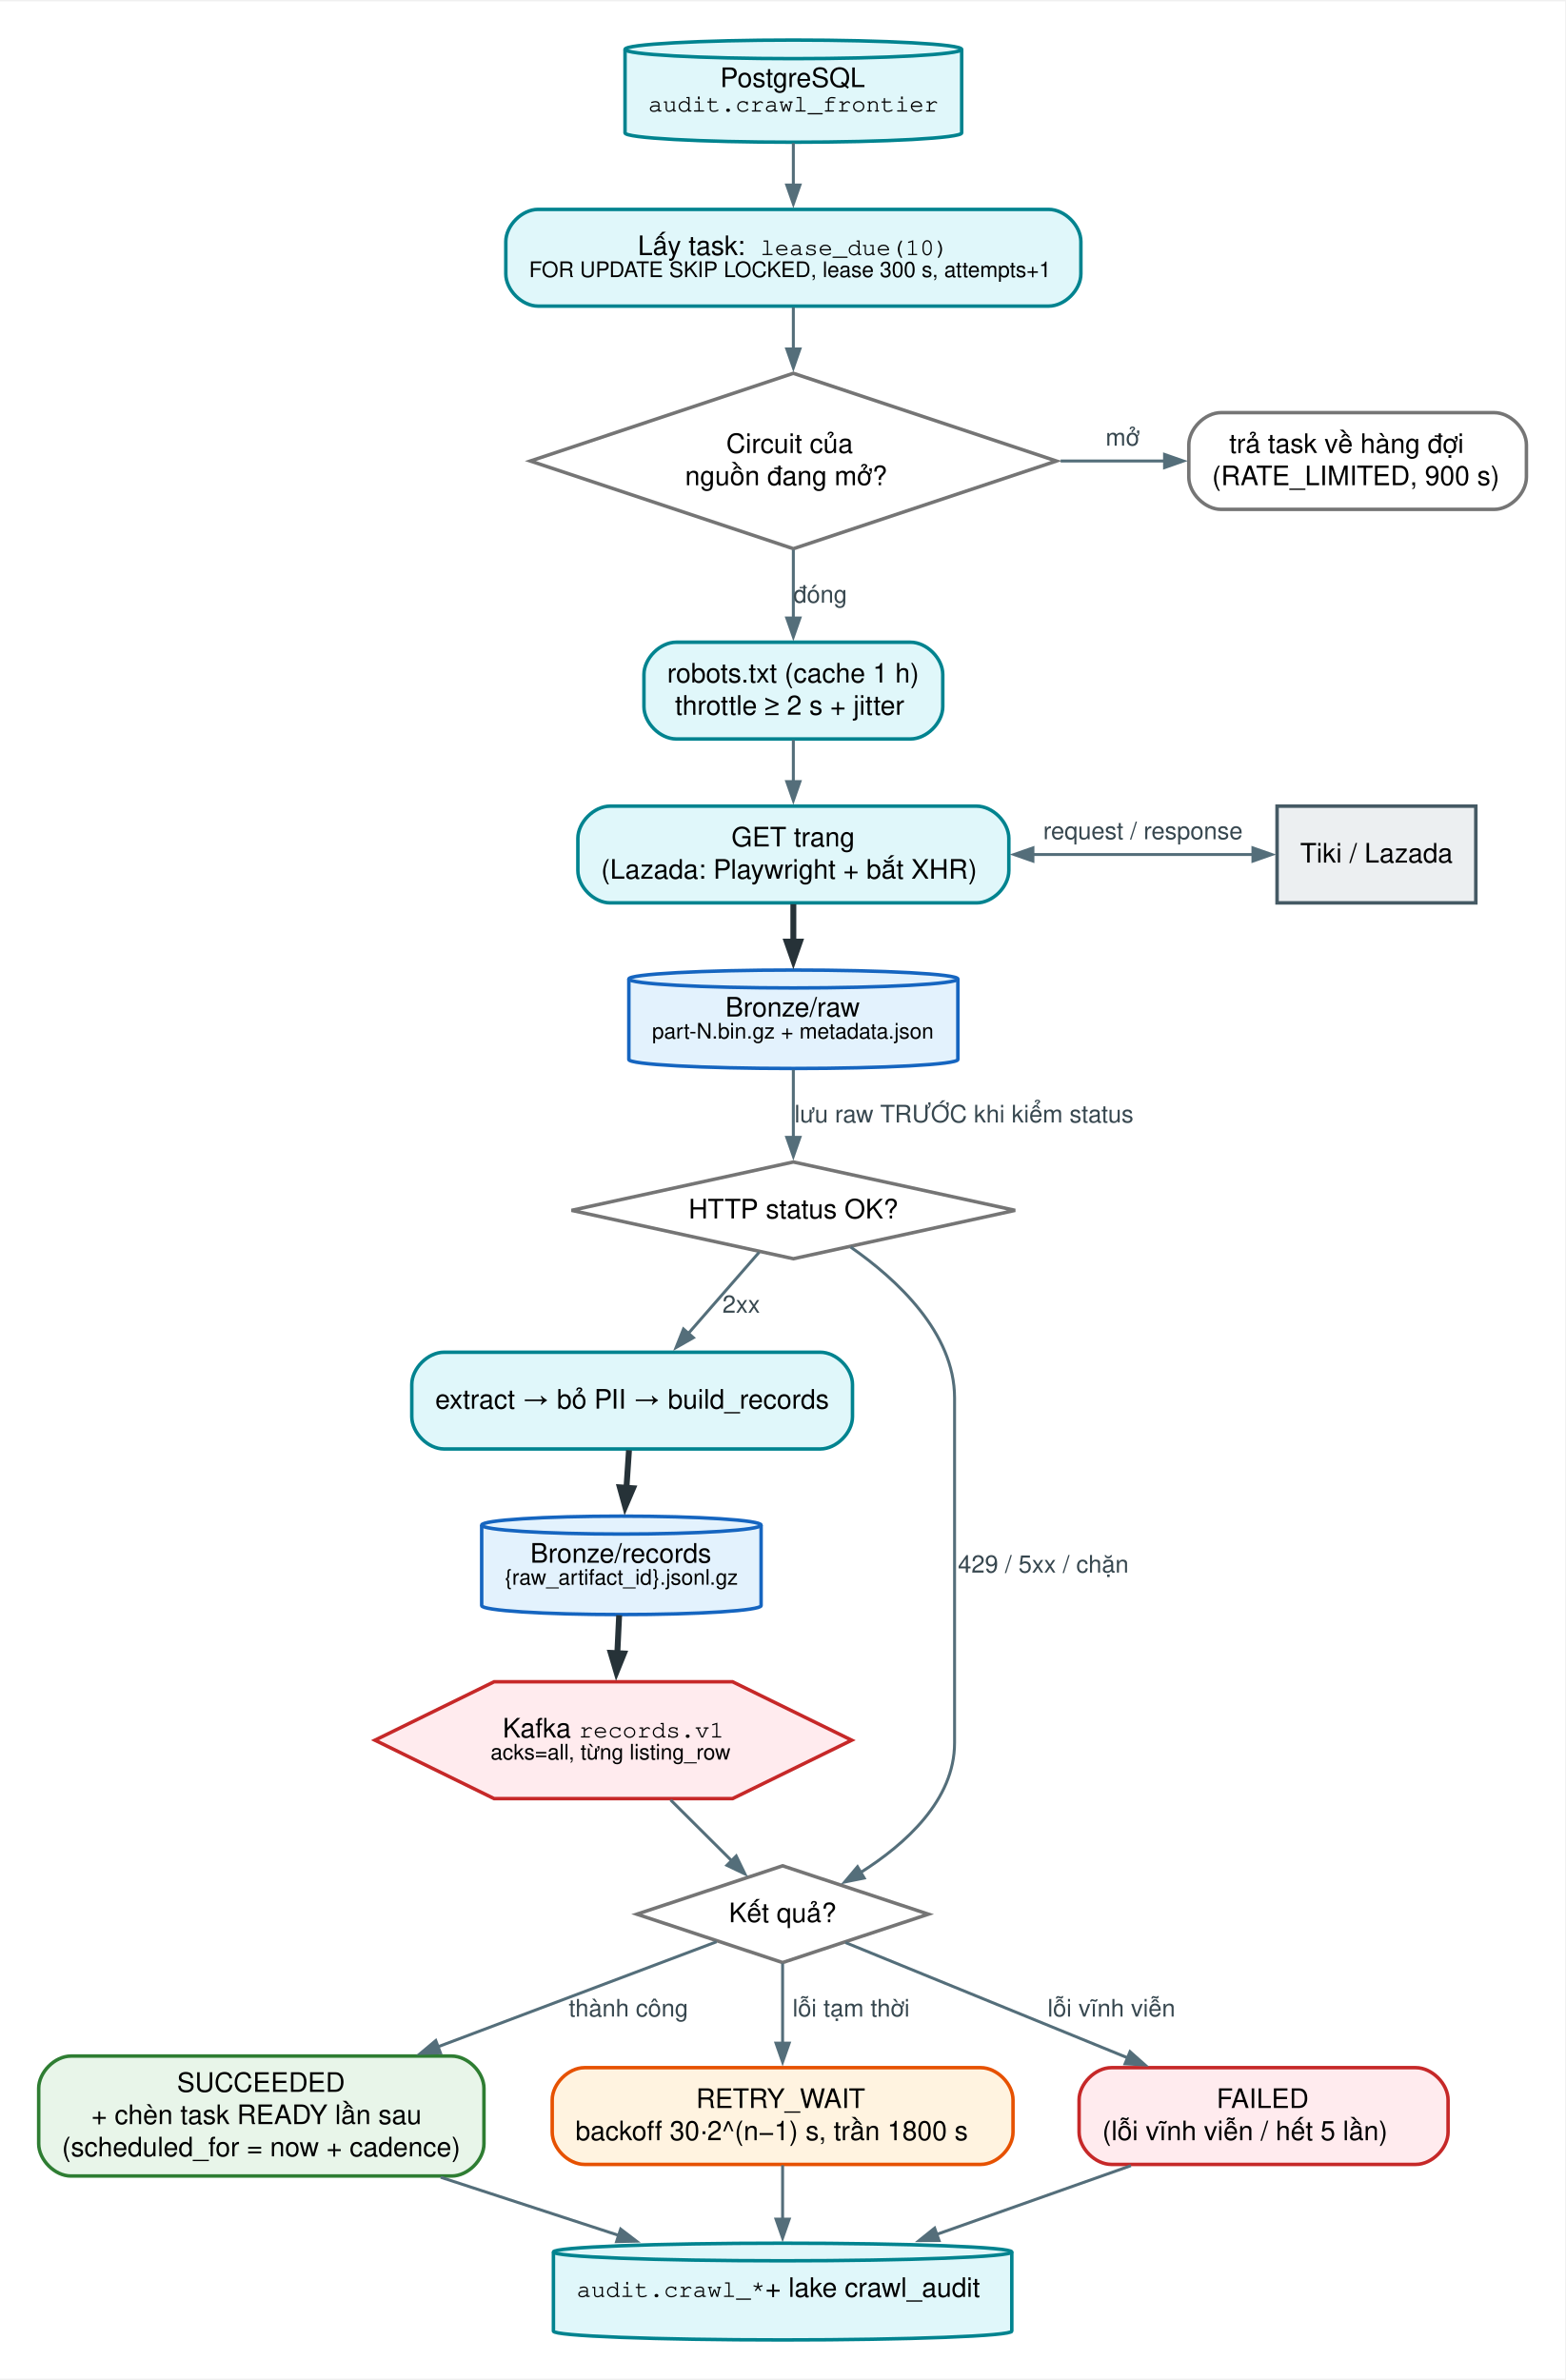
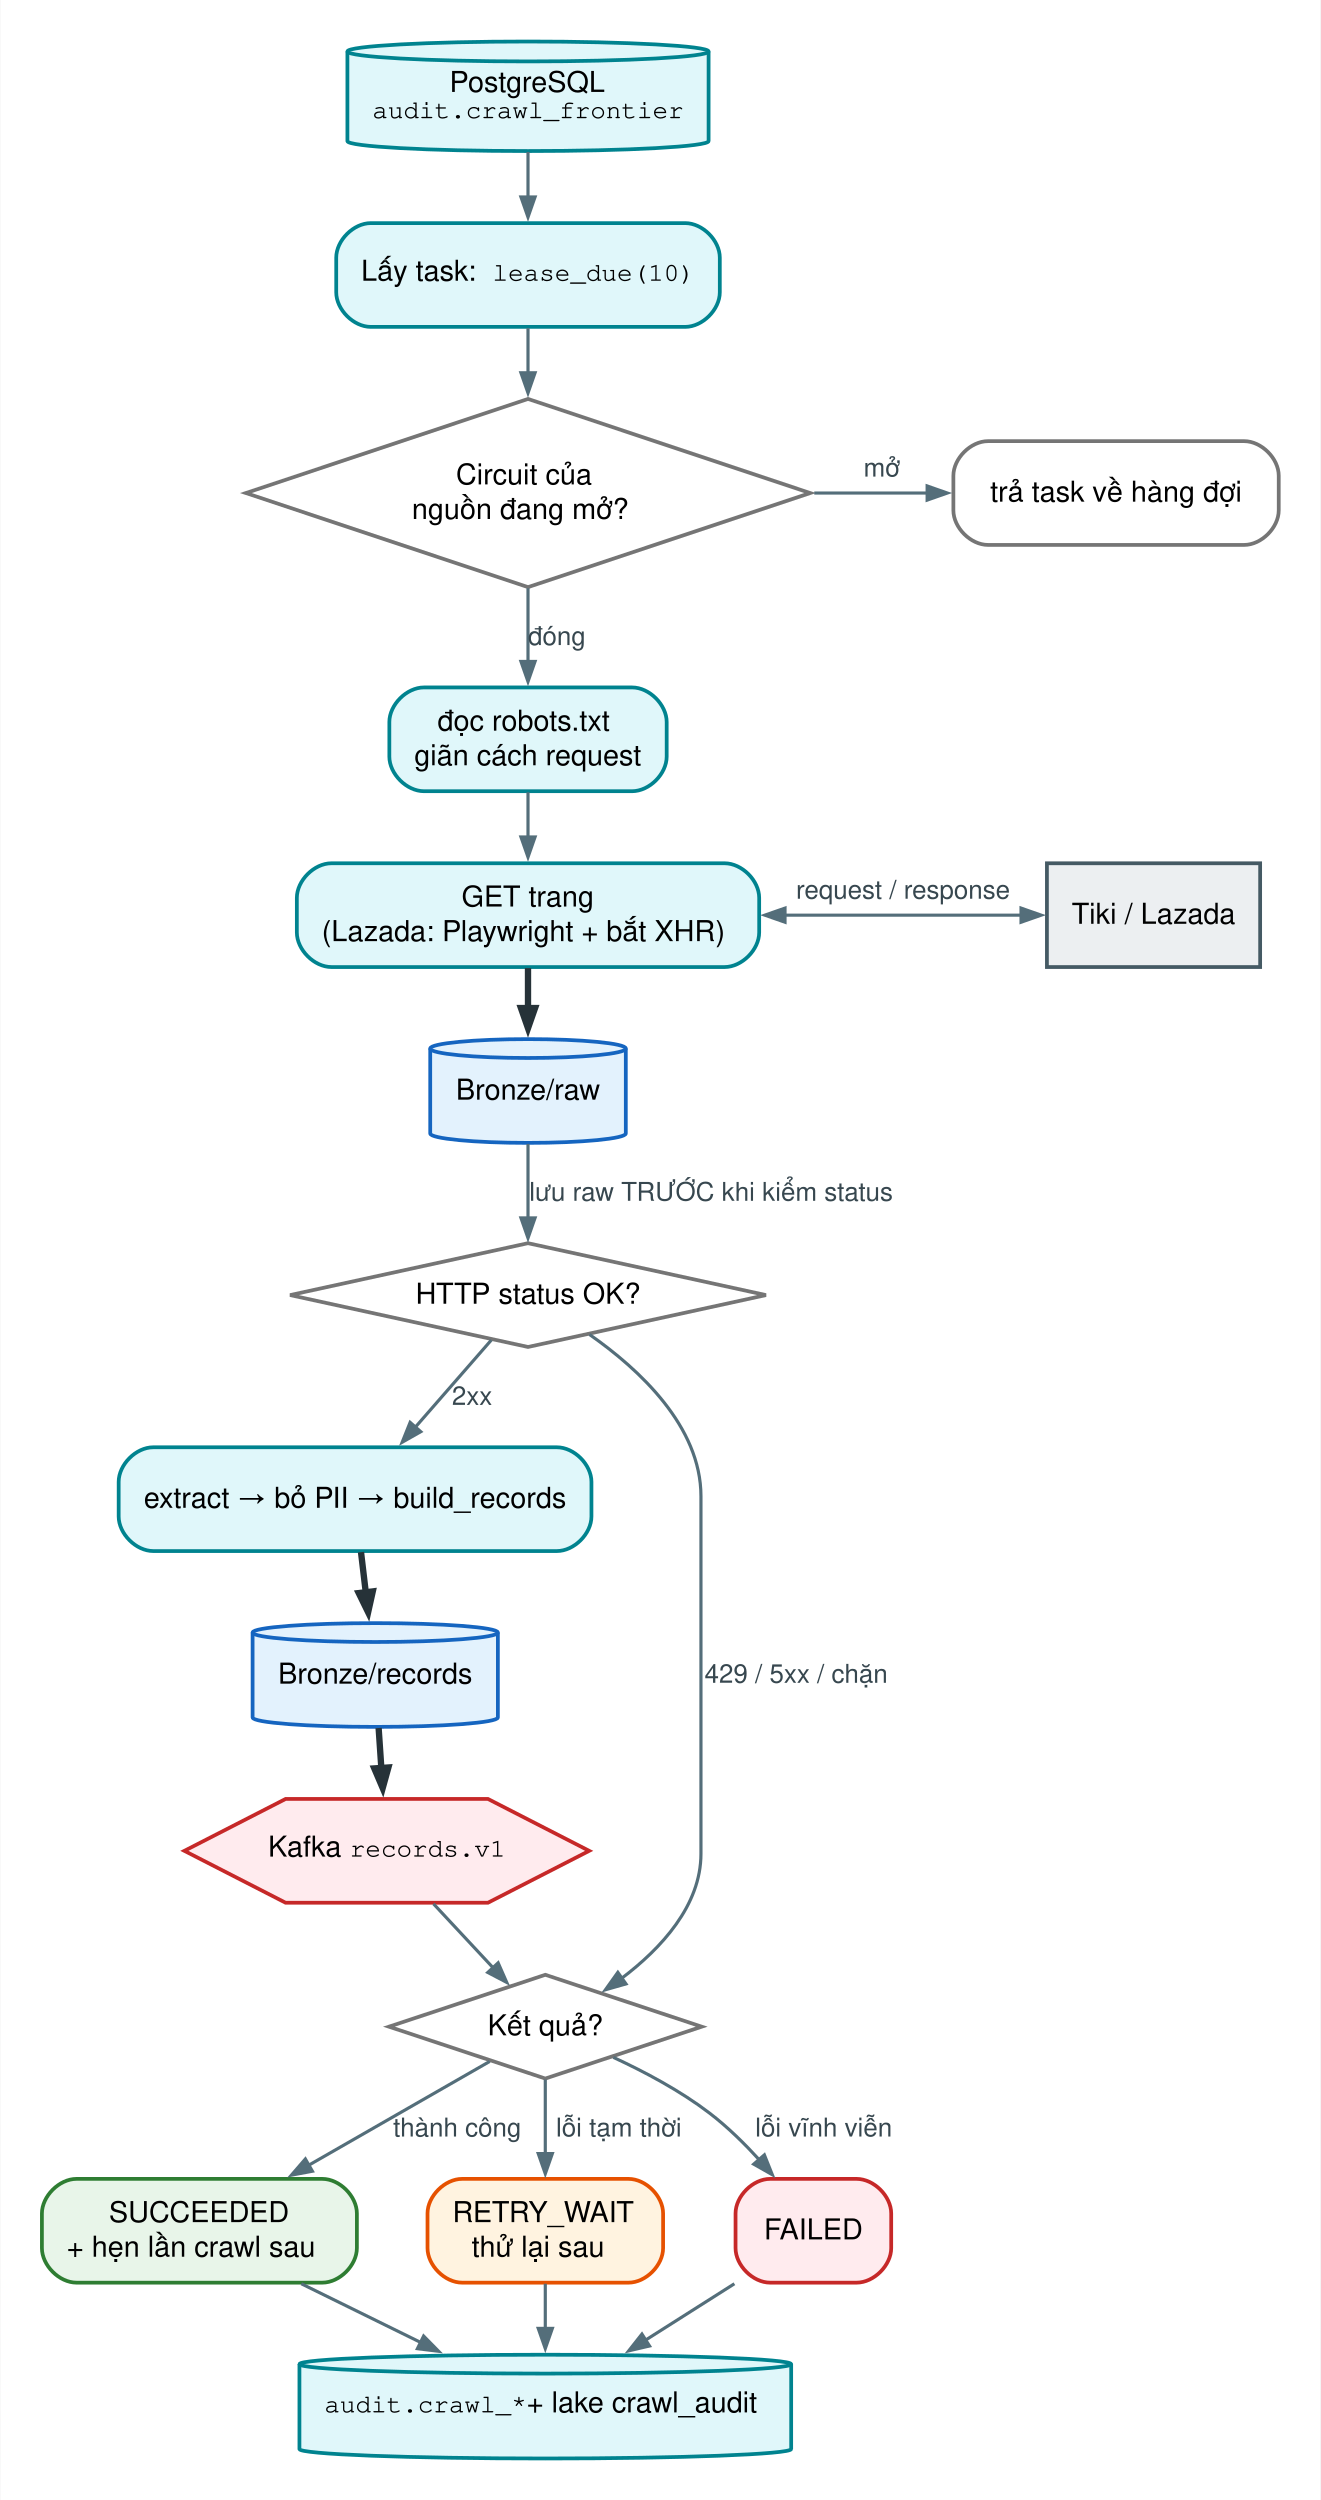
- <svg xmlns="http://www.w3.org/2000/svg" width="582pt" height="885pt" viewBox="0.00 0.00 582.47 884.69">
-   <g id="graph0" class="graph" transform="scale(1 1) rotate(0) translate(14.4 870.29)">
-     <polygon fill="white" stroke="none" points="-14.4,14.4 -14.4,-870.29 568.07,-870.29 568.07,14.4 -14.4,14.4" />
+ <svg xmlns="http://www.w3.org/2000/svg" width="458pt" height="867pt" viewBox="0.00 0.00 457.87 867.28">
+   <g id="graph0" class="graph" transform="scale(1 1) rotate(0) translate(14.4 852.88)">
+     <polygon fill="white" stroke="none" points="-14.4,14.4 -14.4,-852.88 443.47,-852.88 443.47,14.4 -14.4,14.4" />
    <g id="node1" class="node">
-       <path fill="#e0f7fa" stroke="#00838f" stroke-width="1.3" d="M375.86,-792.88C375.86,-792.88 185.84,-792.88 185.84,-792.88 179.84,-792.88 173.84,-786.88 173.84,-780.88 173.84,-780.88 173.84,-768.88 173.84,-768.88 173.84,-762.88 179.84,-756.88 185.84,-756.88 185.84,-756.88 375.86,-756.88 375.86,-756.88 381.86,-756.88 387.86,-762.88 387.86,-768.88 387.86,-768.88 387.86,-780.88 387.86,-780.88 387.86,-786.88 381.86,-792.88 375.86,-792.88" />
-       <text text-anchor="start" x="222.96" y="-775.88" font-family="Helvetica,sans-Serif" font-size="10.00">Lấy task: </text>
-       <text text-anchor="start" x="268.53" y="-775.88" font-family="Courier,monospace" font-size="9.00">lease_due(10)</text>
-       <text text-anchor="start" x="182.48" y="-767.68" font-family="Helvetica,sans-Serif" font-size="8.00">FOR UPDATE SKIP LOCKED, lease 300 s, attempts+1</text>
+       <path fill="#e0f7fa" stroke="#00838f" stroke-width="1.3" d="M223.17,-775.48C223.17,-775.48 114.1,-775.48 114.1,-775.48 108.1,-775.48 102.1,-769.48 102.1,-763.48 102.1,-763.48 102.1,-751.48 102.1,-751.48 102.1,-745.48 108.1,-739.48 114.1,-739.48 114.1,-739.48 223.17,-739.48 223.17,-739.48 229.17,-739.48 235.17,-745.48 235.17,-751.48 235.17,-751.48 235.17,-763.48 235.17,-763.48 235.17,-769.48 229.17,-775.48 223.17,-775.48" />
+       <text text-anchor="start" x="110.74" y="-755.48" font-family="Helvetica,sans-Serif" font-size="10.00">Lấy task: </text>
+       <text text-anchor="start" x="156.31" y="-755.48" font-family="Courier,monospace" font-size="9.00">lease_due(10)</text>
    </g>
    <g id="node3" class="node">
-       <polygon fill="#ffffff" stroke="#757575" stroke-width="1.3" points="280.85,-731.88 182.97,-699.24 280.85,-666.6 378.74,-699.24 280.85,-731.88" />
-       <text text-anchor="start" x="255.85" y="-702.24" font-family="Helvetica,sans-Serif" font-size="10.00">Circuit của</text>
-       <text text-anchor="start" x="240.55" y="-690.24" font-family="Helvetica,sans-Serif" font-size="10.00">nguồn đang mở?</text>
+       <polygon fill="#ffffff" stroke="#757575" stroke-width="1.3" points="168.63,-714.48 70.75,-681.84 168.63,-649.2 266.52,-681.84 168.63,-714.48" />
+       <text text-anchor="start" x="143.63" y="-684.84" font-family="Helvetica,sans-Serif" font-size="10.00">Circuit của</text>
+       <text text-anchor="start" x="128.33" y="-672.84" font-family="Helvetica,sans-Serif" font-size="10.00">nguồn đang mở?</text>
    </g>
    <g id="edge2" class="edge">
-       <path fill="none" stroke="#546e7a" stroke-width="1.1" d="M280.85,-756.43C280.85,-751.69 280.85,-746.34 280.85,-740.88" />
-       <polygon fill="#546e7a" stroke="#546e7a" stroke-width="1.1" points="283.3,-740.95 280.85,-733.95 278.4,-740.95 283.3,-740.95" />
+       <path fill="none" stroke="#546e7a" stroke-width="1.1" d="M168.63,-739.03C168.63,-734.28 168.63,-728.94 168.63,-723.48" />
+       <polygon fill="#546e7a" stroke="#546e7a" stroke-width="1.1" points="171.08,-723.55 168.63,-716.55 166.18,-723.55 171.08,-723.55" />
    </g>
    <g id="node2" class="node">
-       <path fill="#e0f7fa" stroke="#00838f" stroke-width="1.3" d="M343.5,-852.43C343.5,-854.34 315.42,-855.89 280.85,-855.89 246.29,-855.89 218.21,-854.34 218.21,-852.43 218.21,-852.43 218.21,-821.34 218.21,-821.34 218.21,-819.43 246.29,-817.88 280.85,-817.88 315.42,-817.88 343.5,-819.43 343.5,-821.34 343.5,-821.34 343.5,-852.43 343.5,-852.43" />
-       <path fill="none" stroke="#00838f" stroke-width="1.3" d="M343.5,-852.43C343.5,-850.53 315.42,-848.98 280.85,-848.98 246.29,-848.98 218.21,-850.53 218.21,-852.43" />
-       <text text-anchor="start" x="253.62" y="-838.39" font-family="Helvetica,sans-Serif" font-size="10.00">PostgreSQL</text>
-       <text text-anchor="start" x="226.85" y="-829.29" font-family="Courier,monospace" font-size="9.00">audit.crawl_frontier</text>
+       <path fill="#e0f7fa" stroke="#00838f" stroke-width="1.3" d="M231.28,-835.03C231.28,-836.94 203.2,-838.48 168.63,-838.48 134.07,-838.48 105.98,-836.94 105.98,-835.03 105.98,-835.03 105.98,-803.93 105.98,-803.93 105.98,-802.03 134.07,-800.48 168.63,-800.48 203.2,-800.48 231.28,-802.03 231.28,-803.93 231.28,-803.93 231.28,-835.03 231.28,-835.03" />
+       <path fill="none" stroke="#00838f" stroke-width="1.3" d="M231.28,-835.03C231.28,-833.12 203.2,-831.57 168.63,-831.57 134.07,-831.57 105.98,-833.12 105.98,-835.03" />
+       <text text-anchor="start" x="141.4" y="-820.98" font-family="Helvetica,sans-Serif" font-size="10.00">PostgreSQL</text>
+       <text text-anchor="start" x="114.62" y="-811.88" font-family="Courier,monospace" font-size="9.00">audit.crawl_frontier</text>
    </g>
    <g id="edge1" class="edge">
-       <path fill="none" stroke="#546e7a" stroke-width="1.1" d="M280.85,-817.56C280.85,-812.61 280.85,-807.16 280.85,-801.89" />
-       <polygon fill="#546e7a" stroke="#546e7a" stroke-width="1.1" points="283.3,-801.94 280.85,-794.94 278.4,-801.94 283.3,-801.94" />
+       <path fill="none" stroke="#546e7a" stroke-width="1.1" d="M168.63,-800.15C168.63,-795.21 168.63,-789.76 168.63,-784.48" />
+       <polygon fill="#546e7a" stroke="#546e7a" stroke-width="1.1" points="171.08,-784.54 168.63,-777.54 166.18,-784.54 171.08,-784.54" />
    </g>
    <g id="node4" class="node">
-       <path fill="#e0f7fa" stroke="#00838f" stroke-width="1.3" d="M324.46,-631.8C324.46,-631.8 237.25,-631.8 237.25,-631.8 231.25,-631.8 225.25,-625.8 225.25,-619.8 225.25,-619.8 225.25,-607.8 225.25,-607.8 225.25,-601.8 231.25,-595.8 237.25,-595.8 237.25,-595.8 324.46,-595.8 324.46,-595.8 330.46,-595.8 336.46,-601.8 336.46,-607.8 336.46,-607.8 336.46,-619.8 336.46,-619.8 336.46,-625.8 330.46,-631.8 324.46,-631.8" />
-       <text text-anchor="start" x="233.89" y="-616.8" font-family="Helvetica,sans-Serif" font-size="10.00">robots.txt (cache 1 h)</text>
-       <text text-anchor="start" x="236.81" y="-604.8" font-family="Helvetica,sans-Serif" font-size="10.00">throttle ≥ 2 s + jitter</text>
+       <path fill="#e0f7fa" stroke="#00838f" stroke-width="1.3" d="M204.74,-614.4C204.74,-614.4 132.53,-614.4 132.53,-614.4 126.53,-614.4 120.53,-608.4 120.53,-602.4 120.53,-602.4 120.53,-590.4 120.53,-590.4 120.53,-584.4 126.53,-578.4 132.53,-578.4 132.53,-578.4 204.74,-578.4 204.74,-578.4 210.74,-578.4 216.74,-584.4 216.74,-590.4 216.74,-590.4 216.74,-602.4 216.74,-602.4 216.74,-608.4 210.74,-614.4 204.74,-614.4" />
+       <text text-anchor="start" x="137.23" y="-599.4" font-family="Helvetica,sans-Serif" font-size="10.00">đọc robots.txt</text>
+       <text text-anchor="start" x="129.17" y="-587.4" font-family="Helvetica,sans-Serif" font-size="10.00">giãn cách request</text>
    </g>
    <g id="edge4" class="edge">
-       <path fill="none" stroke="#546e7a" stroke-width="1.1" d="M280.85,-666.22C280.85,-657.81 280.85,-648.83 280.85,-640.78" />
-       <polygon fill="#546e7a" stroke="#546e7a" stroke-width="1.1" points="283.3,-640.82 280.85,-633.82 278.4,-640.82 283.3,-640.82" />
-       <text text-anchor="middle" x="290.86" y="-646.5" font-family="Helvetica,sans-Serif" font-size="9.00" fill="#37474f">đóng</text>
+       <path fill="none" stroke="#546e7a" stroke-width="1.1" d="M168.63,-648.82C168.63,-640.4 168.63,-631.43 168.63,-623.38" />
+       <polygon fill="#546e7a" stroke="#546e7a" stroke-width="1.1" points="171.08,-623.42 168.63,-616.42 166.18,-623.42 171.08,-623.42" />
+       <text text-anchor="middle" x="178.64" y="-629.1" font-family="Helvetica,sans-Serif" font-size="9.00" fill="#37474f">đóng</text>
    </g>
    <g id="node17" class="node">
-       <path fill="#ffffff" stroke="#757575" stroke-width="1.3" d="M541.67,-717.24C541.67,-717.24 440.03,-717.24 440.03,-717.24 434.03,-717.24 428.03,-711.24 428.03,-705.24 428.03,-705.24 428.03,-693.24 428.03,-693.24 428.03,-687.24 434.03,-681.24 440.03,-681.24 440.03,-681.24 541.67,-681.24 541.67,-681.24 547.67,-681.24 553.67,-687.24 553.67,-693.24 553.67,-693.24 553.67,-705.24 553.67,-705.24 553.67,-711.24 547.67,-717.24 541.67,-717.24" />
-       <text text-anchor="start" x="443.06" y="-702.24" font-family="Helvetica,sans-Serif" font-size="10.00">trả task về hàng đợi</text>
-       <text text-anchor="start" x="436.67" y="-690.24" font-family="Helvetica,sans-Serif" font-size="10.00">(RATE_LIMITED, 900 s)</text>
+       <path fill="#ffffff" stroke="#757575" stroke-width="1.3" d="M417.07,-699.84C417.07,-699.84 328.2,-699.84 328.2,-699.84 322.2,-699.84 316.2,-693.84 316.2,-687.84 316.2,-687.84 316.2,-675.84 316.2,-675.84 316.2,-669.84 322.2,-663.84 328.2,-663.84 328.2,-663.84 417.07,-663.84 417.07,-663.84 423.07,-663.84 429.07,-669.84 429.07,-675.84 429.07,-675.84 429.07,-687.84 429.07,-687.84 429.07,-693.84 423.07,-699.84 417.07,-699.84" />
+       <text text-anchor="middle" x="372.63" y="-678.84" font-family="Helvetica,sans-Serif" font-size="10.00">trả task về hàng đợi</text>
    </g>
    <g id="edge3" class="edge">
-       <path fill="none" stroke="#546e7a" stroke-width="1.1" d="M380.32,-699.24C393.41,-699.24 406.62,-699.24 419.12,-699.24" />
-       <polygon fill="#546e7a" stroke="#546e7a" stroke-width="1.1" points="419,-701.69 426,-699.24 419,-696.79 419,-701.69" />
-       <text text-anchor="middle" x="403.39" y="-704.94" font-family="Helvetica,sans-Serif" font-size="9.00" fill="#37474f">mở</text>
+       <path fill="none" stroke="#546e7a" stroke-width="1.1" d="M267.94,-681.84C281.28,-681.84 294.68,-681.84 307.23,-681.84" />
+       <polygon fill="#546e7a" stroke="#546e7a" stroke-width="1.1" points="307.1,-684.29 314.1,-681.84 307.1,-679.39 307.1,-684.29" />
+       <text text-anchor="middle" x="291.36" y="-687.54" font-family="Helvetica,sans-Serif" font-size="9.00" fill="#37474f">mở</text>
    </g>
    <g id="node5" class="node">
-       <path fill="#e0f7fa" stroke="#00838f" stroke-width="1.3" d="M349.05,-570.8C349.05,-570.8 212.66,-570.8 212.66,-570.8 206.66,-570.8 200.66,-564.8 200.66,-558.8 200.66,-558.8 200.66,-546.8 200.66,-546.8 200.66,-540.8 206.66,-534.8 212.66,-534.8 212.66,-534.8 349.05,-534.8 349.05,-534.8 355.05,-534.8 361.05,-540.8 361.05,-546.8 361.05,-546.8 361.05,-558.8 361.05,-558.8 361.05,-564.8 355.05,-570.8 349.05,-570.8" />
-       <text text-anchor="start" x="257.79" y="-555.8" font-family="Helvetica,sans-Serif" font-size="10.00">GET trang</text>
-       <text text-anchor="start" x="209.3" y="-543.8" font-family="Helvetica,sans-Serif" font-size="10.00">(Lazada: Playwright + bắt XHR)</text>
+       <path fill="#e0f7fa" stroke="#00838f" stroke-width="1.3" d="M236.83,-553.4C236.83,-553.4 100.44,-553.4 100.44,-553.4 94.44,-553.4 88.44,-547.4 88.44,-541.4 88.44,-541.4 88.44,-529.4 88.44,-529.4 88.44,-523.4 94.44,-517.4 100.44,-517.4 100.44,-517.4 236.83,-517.4 236.83,-517.4 242.83,-517.4 248.83,-523.4 248.83,-529.4 248.83,-529.4 248.83,-541.4 248.83,-541.4 248.83,-547.4 242.83,-553.4 236.83,-553.4" />
+       <text text-anchor="start" x="145.57" y="-538.4" font-family="Helvetica,sans-Serif" font-size="10.00">GET trang</text>
+       <text text-anchor="start" x="97.08" y="-526.4" font-family="Helvetica,sans-Serif" font-size="10.00">(Lazada: Playwright + bắt XHR)</text>
    </g>
    <g id="edge5" class="edge">
-       <path fill="none" stroke="#546e7a" stroke-width="1.1" d="M280.85,-595.42C280.85,-590.54 280.85,-585.13 280.85,-579.87" />
-       <polygon fill="#546e7a" stroke="#546e7a" stroke-width="1.1" points="283.3,-579.93 280.85,-572.93 278.4,-579.93 283.3,-579.93" />
+       <path fill="none" stroke="#546e7a" stroke-width="1.1" d="M168.63,-578.02C168.63,-573.14 168.63,-567.73 168.63,-562.46" />
+       <polygon fill="#546e7a" stroke="#546e7a" stroke-width="1.1" points="171.08,-562.53 168.63,-555.53 166.18,-562.53 171.08,-562.53" />
    </g>
    <g id="node6" class="node">
-       <polygon fill="#eceff1" stroke="#455a64" stroke-width="1.3" points="534.84,-570.8 460.87,-570.8 460.87,-534.8 534.84,-534.8 534.84,-570.8" />
-       <text text-anchor="middle" x="497.85" y="-549.8" font-family="Helvetica,sans-Serif" font-size="10.00">Tiki / Lazada</text>
+       <polygon fill="#eceff1" stroke="#455a64" stroke-width="1.3" points="422.62,-553.4 348.65,-553.4 348.65,-517.4 422.62,-517.4 422.62,-553.4" />
+       <text text-anchor="middle" x="385.63" y="-532.4" font-family="Helvetica,sans-Serif" font-size="10.00">Tiki / Lazada</text>
    </g>
    <g id="edge6" class="edge">
-       <path fill="none" stroke="#546e7a" stroke-width="1.1" d="M369.79,-552.8C398.05,-552.8 428.13,-552.8 452.04,-552.8" />
-       <polygon fill="#546e7a" stroke="#546e7a" stroke-width="1.1" points="370.01,-550.35 363.01,-552.8 370.01,-555.25 370.01,-550.35" />
-       <polygon fill="#546e7a" stroke="#546e7a" stroke-width="1.1" points="451.89,-555.25 458.89,-552.8 451.89,-550.35 451.89,-555.25" />
-       <text text-anchor="middle" x="410.96" y="-558.5" font-family="Helvetica,sans-Serif" font-size="9.00" fill="#37474f">request / response</text>
+       <path fill="none" stroke="#546e7a" stroke-width="1.1" d="M257.57,-535.4C285.83,-535.4 315.91,-535.4 339.82,-535.4" />
+       <polygon fill="#546e7a" stroke="#546e7a" stroke-width="1.1" points="257.79,-532.95 250.79,-535.4 257.79,-537.85 257.79,-532.95" />
+       <polygon fill="#546e7a" stroke="#546e7a" stroke-width="1.1" points="339.67,-537.85 346.67,-535.4 339.67,-532.95 339.67,-537.85" />
+       <text text-anchor="middle" x="298.74" y="-541.1" font-family="Helvetica,sans-Serif" font-size="9.00" fill="#37474f">request / response</text>
    </g>
    <g id="node7" class="node">
-       <path fill="#e3f2fd" stroke="#1565c0" stroke-width="1.3" d="M342.08,-506.47C342.08,-508.31 314.64,-509.8 280.85,-509.8 247.07,-509.8 219.63,-508.31 219.63,-506.47 219.63,-506.47 219.63,-476.5 219.63,-476.5 219.63,-474.67 247.07,-473.17 280.85,-473.17 314.64,-473.17 342.08,-474.67 342.08,-476.5 342.08,-476.5 342.08,-506.47 342.08,-506.47" />
-       <path fill="none" stroke="#1565c0" stroke-width="1.3" d="M342.08,-506.47C342.08,-504.64 314.64,-503.14 280.85,-503.14 247.07,-503.14 219.63,-504.64 219.63,-506.47" />
-       <text text-anchor="start" x="255.57" y="-492.49" font-family="Helvetica,sans-Serif" font-size="10.00">Bronze/raw</text>
-       <text text-anchor="start" x="228.27" y="-484.29" font-family="Helvetica,sans-Serif" font-size="8.00">part-N.bin.gz + metadata.json</text>
+       <path fill="#e3f2fd" stroke="#1565c0" stroke-width="1.3" d="M202.56,-489.13C202.56,-490.93 187.35,-492.4 168.63,-492.4 149.91,-492.4 134.71,-490.93 134.71,-489.13 134.71,-489.13 134.71,-459.67 134.71,-459.67 134.71,-457.87 149.91,-456.4 168.63,-456.4 187.35,-456.4 202.56,-457.87 202.56,-459.67 202.56,-459.67 202.56,-489.13 202.56,-489.13" />
+       <path fill="none" stroke="#1565c0" stroke-width="1.3" d="M202.56,-489.13C202.56,-487.32 187.35,-485.85 168.63,-485.85 149.91,-485.85 134.71,-487.32 134.71,-489.13" />
+       <text text-anchor="middle" x="168.63" y="-471.4" font-family="Helvetica,sans-Serif" font-size="10.00">Bronze/raw</text>
    </g>
    <g id="edge7" class="edge">
-       <path fill="none" stroke="#263238" stroke-width="2.2" d="M280.85,-534.33C280.85,-529.9 280.85,-525.04 280.85,-520.24" />
-       <polygon fill="#263238" stroke="#263238" stroke-width="2.2" points="283.3,-520.37 280.85,-513.37 278.4,-520.37 283.3,-520.37" />
+       <path fill="none" stroke="#263238" stroke-width="2.2" d="M168.63,-517.02C168.63,-512.62 168.63,-507.78 168.63,-503.01" />
+       <polygon fill="#263238" stroke="#263238" stroke-width="2.2" points="171.08,-503.19 168.63,-496.19 166.18,-503.19 171.08,-503.19" />
    </g>
    <g id="node8" class="node">
-       <polygon fill="#ffffff" stroke="#757575" stroke-width="1.3" points="280.85,-438.37 198.32,-420.37 280.85,-402.37 363.39,-420.37 280.85,-438.37" />
-       <text text-anchor="middle" x="280.85" y="-417.37" font-family="Helvetica,sans-Serif" font-size="10.00">HTTP status OK?</text>
+       <polygon fill="#ffffff" stroke="#757575" stroke-width="1.3" points="168.63,-421.6 86.1,-403.6 168.63,-385.6 251.17,-403.6 168.63,-421.6" />
+       <text text-anchor="middle" x="168.63" y="-400.6" font-family="Helvetica,sans-Serif" font-size="10.00">HTTP status OK?</text>
    </g>
    <g id="edge8" class="edge">
-       <path fill="none" stroke="#546e7a" stroke-width="1.1" d="M280.85,-472.69C280.85,-464.97 280.85,-455.78 280.85,-447.33" />
-       <polygon fill="#546e7a" stroke="#546e7a" stroke-width="1.1" points="283.3,-447.54 280.85,-440.54 278.4,-447.54 283.3,-447.54" />
-       <text text-anchor="middle" x="344.37" y="-453.07" font-family="Helvetica,sans-Serif" font-size="9.00" fill="#37474f">lưu raw TRƯỚC khi kiểm status</text>
+       <path fill="none" stroke="#546e7a" stroke-width="1.1" d="M168.63,-456.04C168.63,-448.24 168.63,-438.88 168.63,-430.29" />
+       <polygon fill="#546e7a" stroke="#546e7a" stroke-width="1.1" points="171.08,-430.38 168.63,-423.38 166.18,-430.38 171.08,-430.38" />
+       <text text-anchor="middle" x="232.15" y="-436.3" font-family="Helvetica,sans-Serif" font-size="9.00" fill="#37474f">lưu raw TRƯỚC khi kiểm status</text>
    </g>
    <g id="node9" class="node">
-       <path fill="#e0f7fa" stroke="#00838f" stroke-width="1.3" d="M290.86,-367.57C290.86,-367.57 150.85,-367.57 150.85,-367.57 144.85,-367.57 138.85,-361.57 138.85,-355.57 138.85,-355.57 138.85,-343.57 138.85,-343.57 138.85,-337.57 144.85,-331.57 150.85,-331.57 150.85,-331.57 290.86,-331.57 290.86,-331.57 296.86,-331.57 302.86,-337.57 302.86,-343.57 302.86,-343.57 302.86,-355.57 302.86,-355.57 302.86,-361.57 296.86,-367.57 290.86,-367.57" />
-       <text text-anchor="middle" x="220.85" y="-346.57" font-family="Helvetica,sans-Serif" font-size="10.00">extract → bỏ PII → build_records</text>
+       <path fill="#e0f7fa" stroke="#00838f" stroke-width="1.3" d="M178.64,-350.8C178.64,-350.8 38.63,-350.8 38.63,-350.8 32.63,-350.8 26.63,-344.8 26.63,-338.8 26.63,-338.8 26.63,-326.8 26.63,-326.8 26.63,-320.8 32.63,-314.8 38.63,-314.8 38.63,-314.8 178.64,-314.8 178.64,-314.8 184.64,-314.8 190.64,-320.8 190.64,-326.8 190.64,-326.8 190.64,-338.8 190.64,-338.8 190.64,-344.8 184.64,-350.8 178.64,-350.8" />
+       <text text-anchor="middle" x="108.63" y="-329.8" font-family="Helvetica,sans-Serif" font-size="10.00">extract → bỏ PII → build_records</text>
    </g>
    <g id="edge9" class="edge">
-       <path fill="none" stroke="#546e7a" stroke-width="1.1" d="M268.13,-404.78C260.45,-395.98 250.49,-384.56 241.69,-374.46" />
-       <polygon fill="#546e7a" stroke="#546e7a" stroke-width="1.1" points="243.65,-372.99 237.21,-369.32 239.96,-376.21 243.65,-372.99" />
-       <text text-anchor="middle" x="261.45" y="-382.27" font-family="Helvetica,sans-Serif" font-size="9.00" fill="#37474f">2xx</text>
+       <path fill="none" stroke="#546e7a" stroke-width="1.1" d="M155.91,-388.01C148.23,-379.21 138.27,-367.78 129.47,-357.69" />
+       <polygon fill="#546e7a" stroke="#546e7a" stroke-width="1.1" points="131.43,-356.21 124.98,-352.55 127.74,-359.44 131.43,-356.21" />
+       <text text-anchor="middle" x="149.23" y="-365.5" font-family="Helvetica,sans-Serif" font-size="9.00" fill="#37474f">2xx</text>
    </g>
    <g id="node12" class="node">
-       <polygon fill="#ffffff" stroke="#757575" stroke-width="1.3" points="276.85,-176.44 222.6,-158.44 276.85,-140.44 331.11,-158.44 276.85,-176.44" />
-       <text text-anchor="middle" x="276.85" y="-155.44" font-family="Helvetica,sans-Serif" font-size="10.00">Kết quả?</text>
+       <polygon fill="#ffffff" stroke="#757575" stroke-width="1.3" points="174.63,-167.8 120.38,-149.8 174.63,-131.8 228.89,-149.8 174.63,-167.8" />
+       <text text-anchor="middle" x="174.63" y="-146.8" font-family="Helvetica,sans-Serif" font-size="10.00">Kết quả?</text>
    </g>
    <g id="edge10" class="edge">
-       <path fill="none" stroke="#546e7a" stroke-width="1.1" d="M302.18,-406.7C319.42,-394.66 340.85,-374.82 340.85,-350.57 340.85,-350.57 340.85,-350.57 340.85,-222.19 340.85,-200.95 322.66,-184.52 305.67,-173.81" />
-       <polygon fill="#546e7a" stroke="#546e7a" stroke-width="1.1" points="307.22,-171.88 299.95,-170.42 304.73,-176.1 307.22,-171.88" />
-       <text text-anchor="middle" x="373.87" y="-285.56" font-family="Helvetica,sans-Serif" font-size="9.00" fill="#37474f">429 / 5xx / chặn</text>
+       <path fill="none" stroke="#546e7a" stroke-width="1.1" d="M189.96,-389.93C207.2,-377.89 228.63,-358.05 228.63,-333.8 228.63,-333.8 228.63,-333.8 228.63,-209.8 228.63,-191.83 214.83,-176.95 201.18,-166.62" />
+       <polygon fill="#546e7a" stroke="#546e7a" stroke-width="1.1" points="202.62,-164.64 195.49,-162.61 199.8,-168.65 202.62,-164.64" />
+       <text text-anchor="middle" x="261.65" y="-269.1" font-family="Helvetica,sans-Serif" font-size="9.00" fill="#37474f">429 / 5xx / chặn</text>
    </g>
    <g id="node10" class="node">
-       <path fill="#e3f2fd" stroke="#1565c0" stroke-width="1.3" d="M268.85,-303.24C268.85,-305.08 245.55,-306.57 216.85,-306.57 188.16,-306.57 164.86,-305.08 164.86,-303.24 164.86,-303.24 164.86,-273.27 164.86,-273.27 164.86,-271.44 188.16,-269.94 216.85,-269.94 245.55,-269.94 268.85,-271.44 268.85,-273.27 268.85,-273.27 268.85,-303.24 268.85,-303.24" />
-       <path fill="none" stroke="#1565c0" stroke-width="1.3" d="M268.85,-303.24C268.85,-301.41 245.55,-299.91 216.85,-299.91 188.16,-299.91 164.86,-301.41 164.86,-303.24" />
-       <text text-anchor="start" x="182.95" y="-289.26" font-family="Helvetica,sans-Serif" font-size="10.00">Bronze/records</text>
-       <text text-anchor="start" x="173.5" y="-281.06" font-family="Helvetica,sans-Serif" font-size="8.00">{raw_artifact_id}.jsonl.gz</text>
+       <path fill="#e3f2fd" stroke="#1565c0" stroke-width="1.3" d="M158.18,-286.53C158.18,-288.33 139.11,-289.8 115.63,-289.8 92.16,-289.8 73.09,-288.33 73.09,-286.53 73.09,-286.53 73.09,-257.07 73.09,-257.07 73.09,-255.27 92.16,-253.8 115.63,-253.8 139.11,-253.8 158.18,-255.27 158.18,-257.07 158.18,-257.07 158.18,-286.53 158.18,-286.53" />
+       <path fill="none" stroke="#1565c0" stroke-width="1.3" d="M158.18,-286.53C158.18,-284.72 139.11,-283.25 115.63,-283.25 92.16,-283.25 73.09,-284.72 73.09,-286.53" />
+       <text text-anchor="middle" x="115.63" y="-268.8" font-family="Helvetica,sans-Serif" font-size="10.00">Bronze/records</text>
    </g>
    <g id="edge11" class="edge">
-       <path fill="none" stroke="#263238" stroke-width="2.2" d="M219.68,-331.1C219.38,-326.67 219.05,-321.81 218.73,-317.01" />
-       <polygon fill="#263238" stroke="#263238" stroke-width="2.2" points="221.18,-316.96 218.26,-310.14 216.29,-317.28 221.18,-316.96" />
+       <path fill="none" stroke="#263238" stroke-width="2.2" d="M110.7,-314.42C111.22,-310.02 111.79,-305.18 112.36,-300.41" />
+       <polygon fill="#263238" stroke="#263238" stroke-width="2.2" points="114.78,-300.81 113.17,-293.57 109.91,-300.23 114.78,-300.81" />
    </g>
    <g id="node11" class="node">
-       <polygon fill="#ffebee" stroke="#c62828" stroke-width="1.3" points="302.57,-223.19 258.21,-244.94 169.5,-244.94 125.14,-223.19 169.5,-201.44 258.21,-201.44 302.57,-223.19" />
-       <text text-anchor="start" x="172.67" y="-224.19" font-family="Helvetica,sans-Serif" font-size="10.00">Kafka </text>
-       <text text-anchor="start" x="201.02" y="-224.19" font-family="Courier,monospace" font-size="9.00">records.v1</text>
-       <text text-anchor="start" x="168.17" y="-215.99" font-family="Helvetica,sans-Serif" font-size="8.00">acks=all, từng listing_row</text>
+       <polygon fill="#ffebee" stroke="#c62828" stroke-width="1.3" points="189.85,-210.8 154.74,-228.8 84.53,-228.8 49.42,-210.8 84.53,-192.8 154.74,-192.8 189.85,-210.8" />
+       <text text-anchor="start" x="78.45" y="-208.8" font-family="Helvetica,sans-Serif" font-size="10.00">Kafka </text>
+       <text text-anchor="start" x="106.8" y="-208.8" font-family="Courier,monospace" font-size="9.00">records.v1</text>
    </g>
    <g id="edge12" class="edge">
-       <path fill="none" stroke="#263238" stroke-width="2.2" d="M216.02,-269.69C215.8,-265.19 215.57,-260.21 215.33,-255.25" />
-       <polygon fill="#263238" stroke="#263238" stroke-width="2.2" points="217.79,-255.45 215.01,-248.57 212.9,-255.68 217.79,-255.45" />
+       <path fill="none" stroke="#263238" stroke-width="2.2" d="M116.81,-253.42C117.11,-249.02 117.44,-244.18 117.76,-239.41" />
+       <polygon fill="#263238" stroke="#263238" stroke-width="2.2" points="120.2,-239.73 118.22,-232.58 115.31,-239.4 120.2,-239.73" />
    </g>
    <g id="edge13" class="edge">
-       <path fill="none" stroke="#546e7a" stroke-width="1.1" d="M235.18,-200.95C242.66,-193.5 250.99,-185.21 258.22,-178" />
-       <polygon fill="#546e7a" stroke="#546e7a" stroke-width="1.1" points="259.59,-180.09 262.82,-173.42 256.13,-176.62 259.59,-180.09" />
+       <path fill="none" stroke="#546e7a" stroke-width="1.1" d="M135.84,-192.42C142.34,-185.44 149.86,-177.37 156.54,-170.21" />
+       <polygon fill="#546e7a" stroke="#546e7a" stroke-width="1.1" points="158.27,-171.95 161.25,-165.16 154.68,-168.61 158.27,-171.95" />
    </g>
    <g id="node13" class="node">
-       <path fill="#e8f5e9" stroke="#2e7d32" stroke-width="1.3" d="M153.71,-105.64C153.71,-105.64 12,-105.64 12,-105.64 6,-105.64 0,-99.64 0,-93.64 0,-93.64 0,-73 0,-73 0,-67 6,-61 12,-61 12,-61 153.71,-61 153.71,-61 159.71,-61 165.71,-67 165.71,-73 165.71,-73 165.71,-93.64 165.71,-93.64 165.71,-99.64 159.71,-105.64 153.71,-105.64" />
-       <text text-anchor="start" x="51.46" y="-92.32" font-family="Helvetica,sans-Serif" font-size="10.00">SUCCEEDED</text>
-       <text text-anchor="start" x="19.63" y="-80.32" font-family="Helvetica,sans-Serif" font-size="10.00">+ chèn task READY lần sau</text>
-       <text text-anchor="start" x="8.64" y="-68.32" font-family="Helvetica,sans-Serif" font-size="10.00">(scheduled_for = now + cadence)</text>
+       <path fill="#e8f5e9" stroke="#2e7d32" stroke-width="1.3" d="M97.27,-97C97.27,-97 12,-97 12,-97 6,-97 0,-91 0,-85 0,-85 0,-73 0,-73 0,-67 6,-61 12,-61 12,-61 97.27,-61 97.27,-61 103.27,-61 109.27,-67 109.27,-73 109.27,-73 109.27,-85 109.27,-85 109.27,-91 103.27,-97 97.27,-97" />
+       <text text-anchor="start" x="23.24" y="-82" font-family="Helvetica,sans-Serif" font-size="10.00">SUCCEEDED</text>
+       <text text-anchor="start" x="8.64" y="-70" font-family="Helvetica,sans-Serif" font-size="10.00">+ hẹn lần crawl sau</text>
    </g>
    <g id="edge14" class="edge">
-       <path fill="none" stroke="#546e7a" stroke-width="1.1" d="M252.28,-148.18C226.31,-138.39 184.24,-122.53 148.52,-109.07" />
-       <polygon fill="#546e7a" stroke="#546e7a" stroke-width="1.1" points="149.51,-106.83 142.1,-106.65 147.78,-111.41 149.51,-106.83" />
-       <text text-anchor="middle" x="219.49" y="-120.34" font-family="Helvetica,sans-Serif" font-size="9.00" fill="#37474f">thành công</text>
+       <path fill="none" stroke="#546e7a" stroke-width="1.1" d="M155.35,-137.75C138.48,-128.07 113.46,-113.73 92.59,-101.76" />
+       <polygon fill="#546e7a" stroke="#546e7a" stroke-width="1.1" points="93.84,-99.66 86.55,-98.3 91.4,-103.91 93.84,-99.66" />
+       <text text-anchor="middle" x="144.08" y="-111.7" font-family="Helvetica,sans-Serif" font-size="9.00" fill="#37474f">thành công</text>
    </g>
    <g id="node14" class="node">
-       <path fill="#fff3e0" stroke="#e65100" stroke-width="1.3" d="M350.6,-101.32C350.6,-101.32 203.11,-101.32 203.11,-101.32 197.11,-101.32 191.11,-95.32 191.11,-89.32 191.11,-89.32 191.11,-77.32 191.11,-77.32 191.11,-71.32 197.11,-65.32 203.11,-65.32 203.11,-65.32 350.6,-65.32 350.6,-65.32 356.6,-65.32 362.6,-71.32 362.6,-77.32 362.6,-77.32 362.6,-89.32 362.6,-89.32 362.6,-95.32 356.6,-101.32 350.6,-101.32" />
-       <text text-anchor="start" x="244.63" y="-86.32" font-family="Helvetica,sans-Serif" font-size="10.00">RETRY_WAIT</text>
-       <text text-anchor="start" x="199.75" y="-74.32" font-family="Helvetica,sans-Serif" font-size="10.00">backoff 30·2^(n−1) s, trần 1800 s</text>
+       <path fill="#fff3e0" stroke="#e65100" stroke-width="1.3" d="M203.5,-97C203.5,-97 145.77,-97 145.77,-97 139.77,-97 133.77,-91 133.77,-85 133.77,-85 133.77,-73 133.77,-73 133.77,-67 139.77,-61 145.77,-61 145.77,-61 203.5,-61 203.5,-61 209.5,-61 215.5,-67 215.5,-73 215.5,-73 215.5,-85 215.5,-85 215.5,-91 209.5,-97 203.5,-97" />
+       <text text-anchor="start" x="142.41" y="-82" font-family="Helvetica,sans-Serif" font-size="10.00">RETRY_WAIT</text>
+       <text text-anchor="start" x="149.07" y="-70" font-family="Helvetica,sans-Serif" font-size="10.00">thử lại sau</text>
    </g>
    <g id="edge15" class="edge">
-       <path fill="none" stroke="#546e7a" stroke-width="1.1" d="M276.85,-140.11C276.85,-131.25 276.85,-120.29 276.85,-110.43" />
-       <polygon fill="#546e7a" stroke="#546e7a" stroke-width="1.1" points="279.3,-110.44 276.85,-103.44 274.4,-110.44 279.3,-110.44" />
-       <text text-anchor="middle" x="302.36" y="-120.34" font-family="Helvetica,sans-Serif" font-size="9.00" fill="#37474f">lỗi tạm thời</text>
+       <path fill="none" stroke="#546e7a" stroke-width="1.1" d="M174.63,-131.44C174.63,-123.64 174.63,-114.28 174.63,-105.69" />
+       <polygon fill="#546e7a" stroke="#546e7a" stroke-width="1.1" points="177.08,-105.78 174.63,-98.78 172.18,-105.78 177.08,-105.78" />
+       <text text-anchor="middle" x="200.14" y="-111.7" font-family="Helvetica,sans-Serif" font-size="9.00" fill="#37474f">lỗi tạm thời</text>
    </g>
    <g id="node15" class="node">
-       <path fill="#ffebee" stroke="#c62828" stroke-width="1.3" d="M512.51,-101.32C512.51,-101.32 399.19,-101.32 399.19,-101.32 393.19,-101.32 387.19,-95.32 387.19,-89.32 387.19,-89.32 387.19,-77.32 387.19,-77.32 387.19,-71.32 393.19,-65.32 399.19,-65.32 399.19,-65.32 512.51,-65.32 512.51,-65.32 518.51,-65.32 524.51,-71.32 524.51,-77.32 524.51,-77.32 524.51,-89.32 524.51,-89.32 524.51,-95.32 518.51,-101.32 512.51,-101.32" />
-       <text text-anchor="start" x="438.35" y="-86.32" font-family="Helvetica,sans-Serif" font-size="10.00">FAILED</text>
-       <text text-anchor="start" x="395.83" y="-74.32" font-family="Helvetica,sans-Serif" font-size="10.00">(lỗi vĩnh viễn / hết 5 lần)</text>
+       <path fill="#ffebee" stroke="#c62828" stroke-width="1.3" d="M282.63,-97C282.63,-97 252.63,-97 252.63,-97 246.63,-97 240.63,-91 240.63,-85 240.63,-85 240.63,-73 240.63,-73 240.63,-67 246.63,-61 252.63,-61 252.63,-61 282.63,-61 282.63,-61 288.63,-61 294.63,-67 294.63,-73 294.63,-73 294.63,-85 294.63,-85 294.63,-91 288.63,-97 282.63,-97" />
+       <text text-anchor="middle" x="267.63" y="-76" font-family="Helvetica,sans-Serif" font-size="10.00">FAILED</text>
    </g>
    <g id="edge16" class="edge">
-       <path fill="none" stroke="#546e7a" stroke-width="1.1" d="M300.25,-147.88C326.86,-137.01 371.08,-118.95 405.59,-104.85" />
-       <polygon fill="#546e7a" stroke="#546e7a" stroke-width="1.1" points="406.15,-107.27 411.7,-102.36 404.29,-102.74 406.15,-107.27" />
-       <text text-anchor="middle" x="399.23" y="-120.34" font-family="Helvetica,sans-Serif" font-size="9.00" fill="#37474f">lỗi vĩnh viễn</text>
+       <path fill="none" stroke="#546e7a" stroke-width="1.1" d="M198.23,-139.16C208.96,-134.2 221.49,-127.56 231.63,-119.8 237.83,-115.06 243.82,-109.16 249.08,-103.38" />
+       <polygon fill="#546e7a" stroke="#546e7a" stroke-width="1.1" points="250.63,-105.33 253.38,-98.45 246.93,-102.11 250.63,-105.33" />
+       <text text-anchor="middle" x="271.21" y="-111.7" font-family="Helvetica,sans-Serif" font-size="9.00" fill="#37474f">lỗi vĩnh viễn</text>
    </g>
    <g id="node16" class="node">
-       <path fill="#e0f7fa" stroke="#00838f" stroke-width="1.3" d="M362.15,-32.73C362.15,-34.53 323.92,-36 276.85,-36 229.79,-36 191.56,-34.53 191.56,-32.73 191.56,-32.73 191.56,-3.27 191.56,-3.27 191.56,-1.47 229.79,0 276.85,0 323.92,0 362.15,-1.47 362.15,-3.27 362.15,-3.27 362.15,-32.73 362.15,-32.73" />
-       <path fill="none" stroke="#00838f" stroke-width="1.3" d="M362.15,-32.73C362.15,-30.92 323.92,-29.45 276.85,-29.45 229.79,-29.45 191.56,-30.92 191.56,-32.73" />
-       <text text-anchor="start" x="200.2" y="-16" font-family="Courier,monospace" font-size="9.00">audit.crawl_*</text>
-       <text text-anchor="start" x="270.41" y="-16" font-family="Helvetica,sans-Serif" font-size="10.00"> + lake crawl_audit</text>
+       <path fill="#e0f7fa" stroke="#00838f" stroke-width="1.3" d="M259.93,-32.73C259.93,-34.53 221.7,-36 174.63,-36 127.57,-36 89.34,-34.53 89.34,-32.73 89.34,-32.73 89.34,-3.27 89.34,-3.27 89.34,-1.47 127.57,0 174.63,0 221.7,0 259.93,-1.47 259.93,-3.27 259.93,-3.27 259.93,-32.73 259.93,-32.73" />
+       <path fill="none" stroke="#00838f" stroke-width="1.3" d="M259.93,-32.73C259.93,-30.92 221.7,-29.45 174.63,-29.45 127.57,-29.45 89.34,-30.92 89.34,-32.73" />
+       <text text-anchor="start" x="97.98" y="-16" font-family="Courier,monospace" font-size="9.00">audit.crawl_*</text>
+       <text text-anchor="start" x="168.19" y="-16" font-family="Helvetica,sans-Serif" font-size="10.00"> + lake crawl_audit</text>
    </g>
    <g id="edge17" class="edge">
-       <path fill="none" stroke="#546e7a" stroke-width="1.1" d="M149.62,-60.53C171.1,-53.52 194.78,-45.79 215.82,-38.92" />
-       <polygon fill="#546e7a" stroke="#546e7a" stroke-width="1.1" points="216.58,-41.25 222.47,-36.75 215.06,-36.59 216.58,-41.25" />
+       <path fill="none" stroke="#546e7a" stroke-width="1.1" d="M89.99,-60.62C103.06,-54.19 118.01,-46.84 131.68,-40.12" />
+       <polygon fill="#546e7a" stroke="#546e7a" stroke-width="1.1" points="132.42,-42.48 137.62,-37.2 130.26,-38.09 132.42,-42.48" />
    </g>
    <g id="edge18" class="edge">
-       <path fill="none" stroke="#546e7a" stroke-width="1.1" d="M276.85,-65.02C276.85,-58.74 276.85,-51.5 276.85,-44.65" />
-       <polygon fill="#546e7a" stroke="#546e7a" stroke-width="1.1" points="279.3,-44.95 276.85,-37.95 274.4,-44.95 279.3,-44.95" />
+       <path fill="none" stroke="#546e7a" stroke-width="1.1" d="M174.63,-60.62C174.63,-55.74 174.63,-50.33 174.63,-45.06" />
+       <polygon fill="#546e7a" stroke="#546e7a" stroke-width="1.1" points="177.08,-45.13 174.63,-38.13 172.18,-45.13 177.08,-45.13" />
    </g>
    <g id="edge19" class="edge">
-       <path fill="none" stroke="#546e7a" stroke-width="1.1" d="M406.47,-64.85C384.07,-56.93 357.44,-47.51 334.16,-39.27" />
-       <polygon fill="#546e7a" stroke="#546e7a" stroke-width="1.1" points="335.07,-36.99 327.65,-36.97 333.43,-41.61 335.07,-36.99" />
+       <path fill="none" stroke="#546e7a" stroke-width="1.1" d="M240.23,-60.62C230.58,-54.49 219.59,-47.52 209.4,-41.06" />
+       <polygon fill="#546e7a" stroke="#546e7a" stroke-width="1.1" points="210.79,-39.04 203.57,-37.35 208.16,-43.17 210.79,-39.04" />
    </g>
  </g>
</svg>
